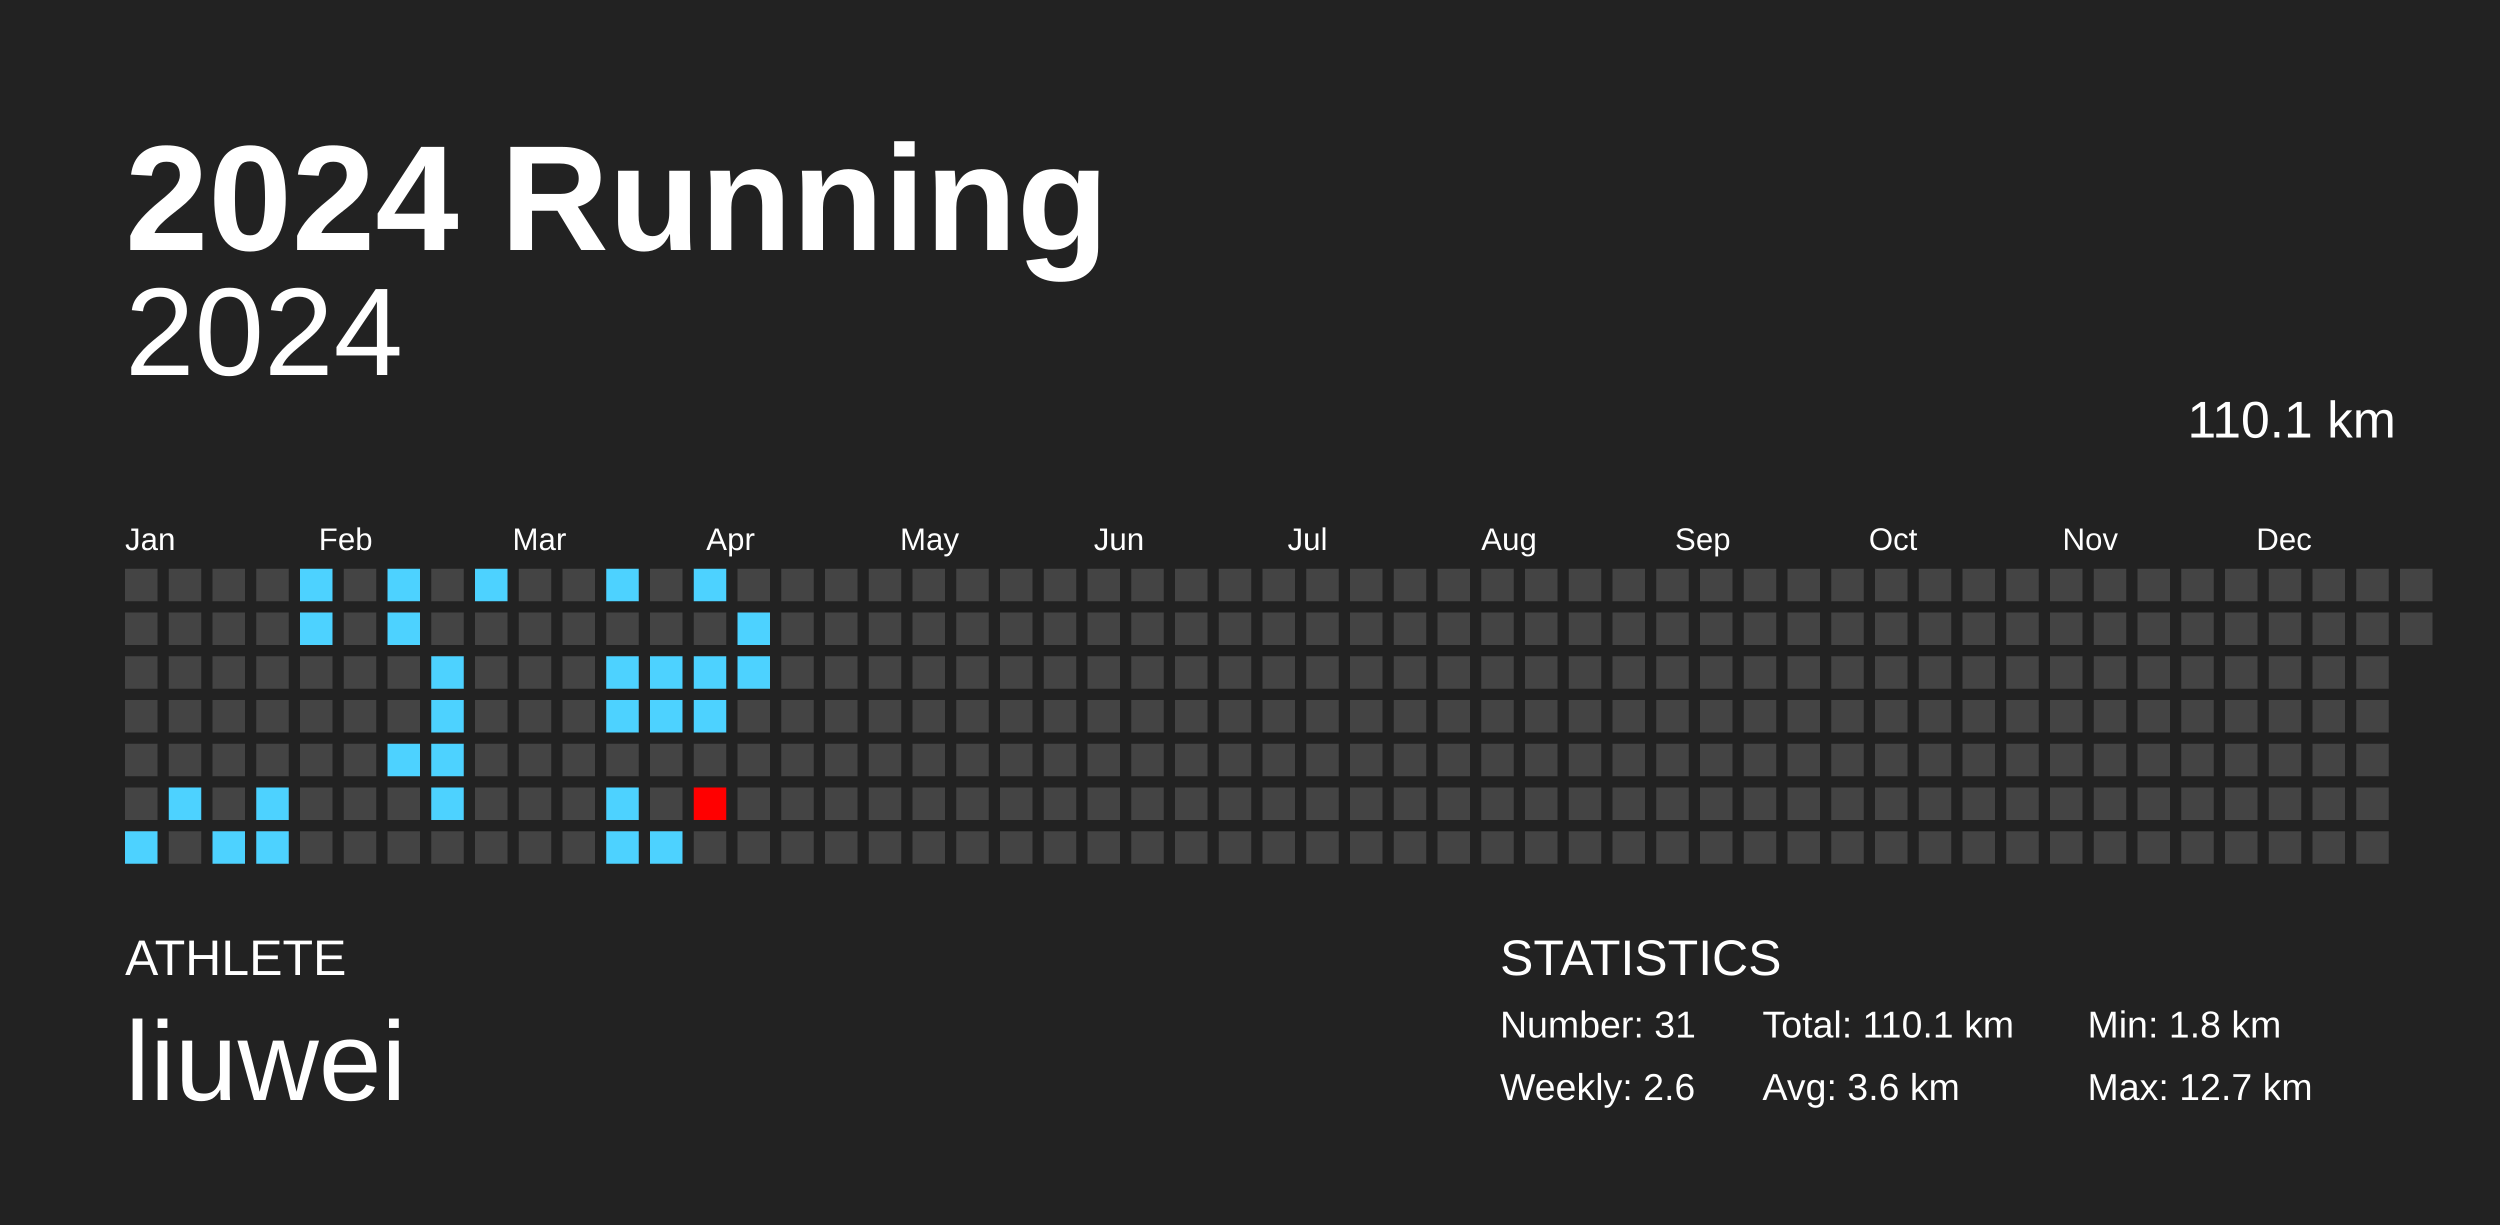
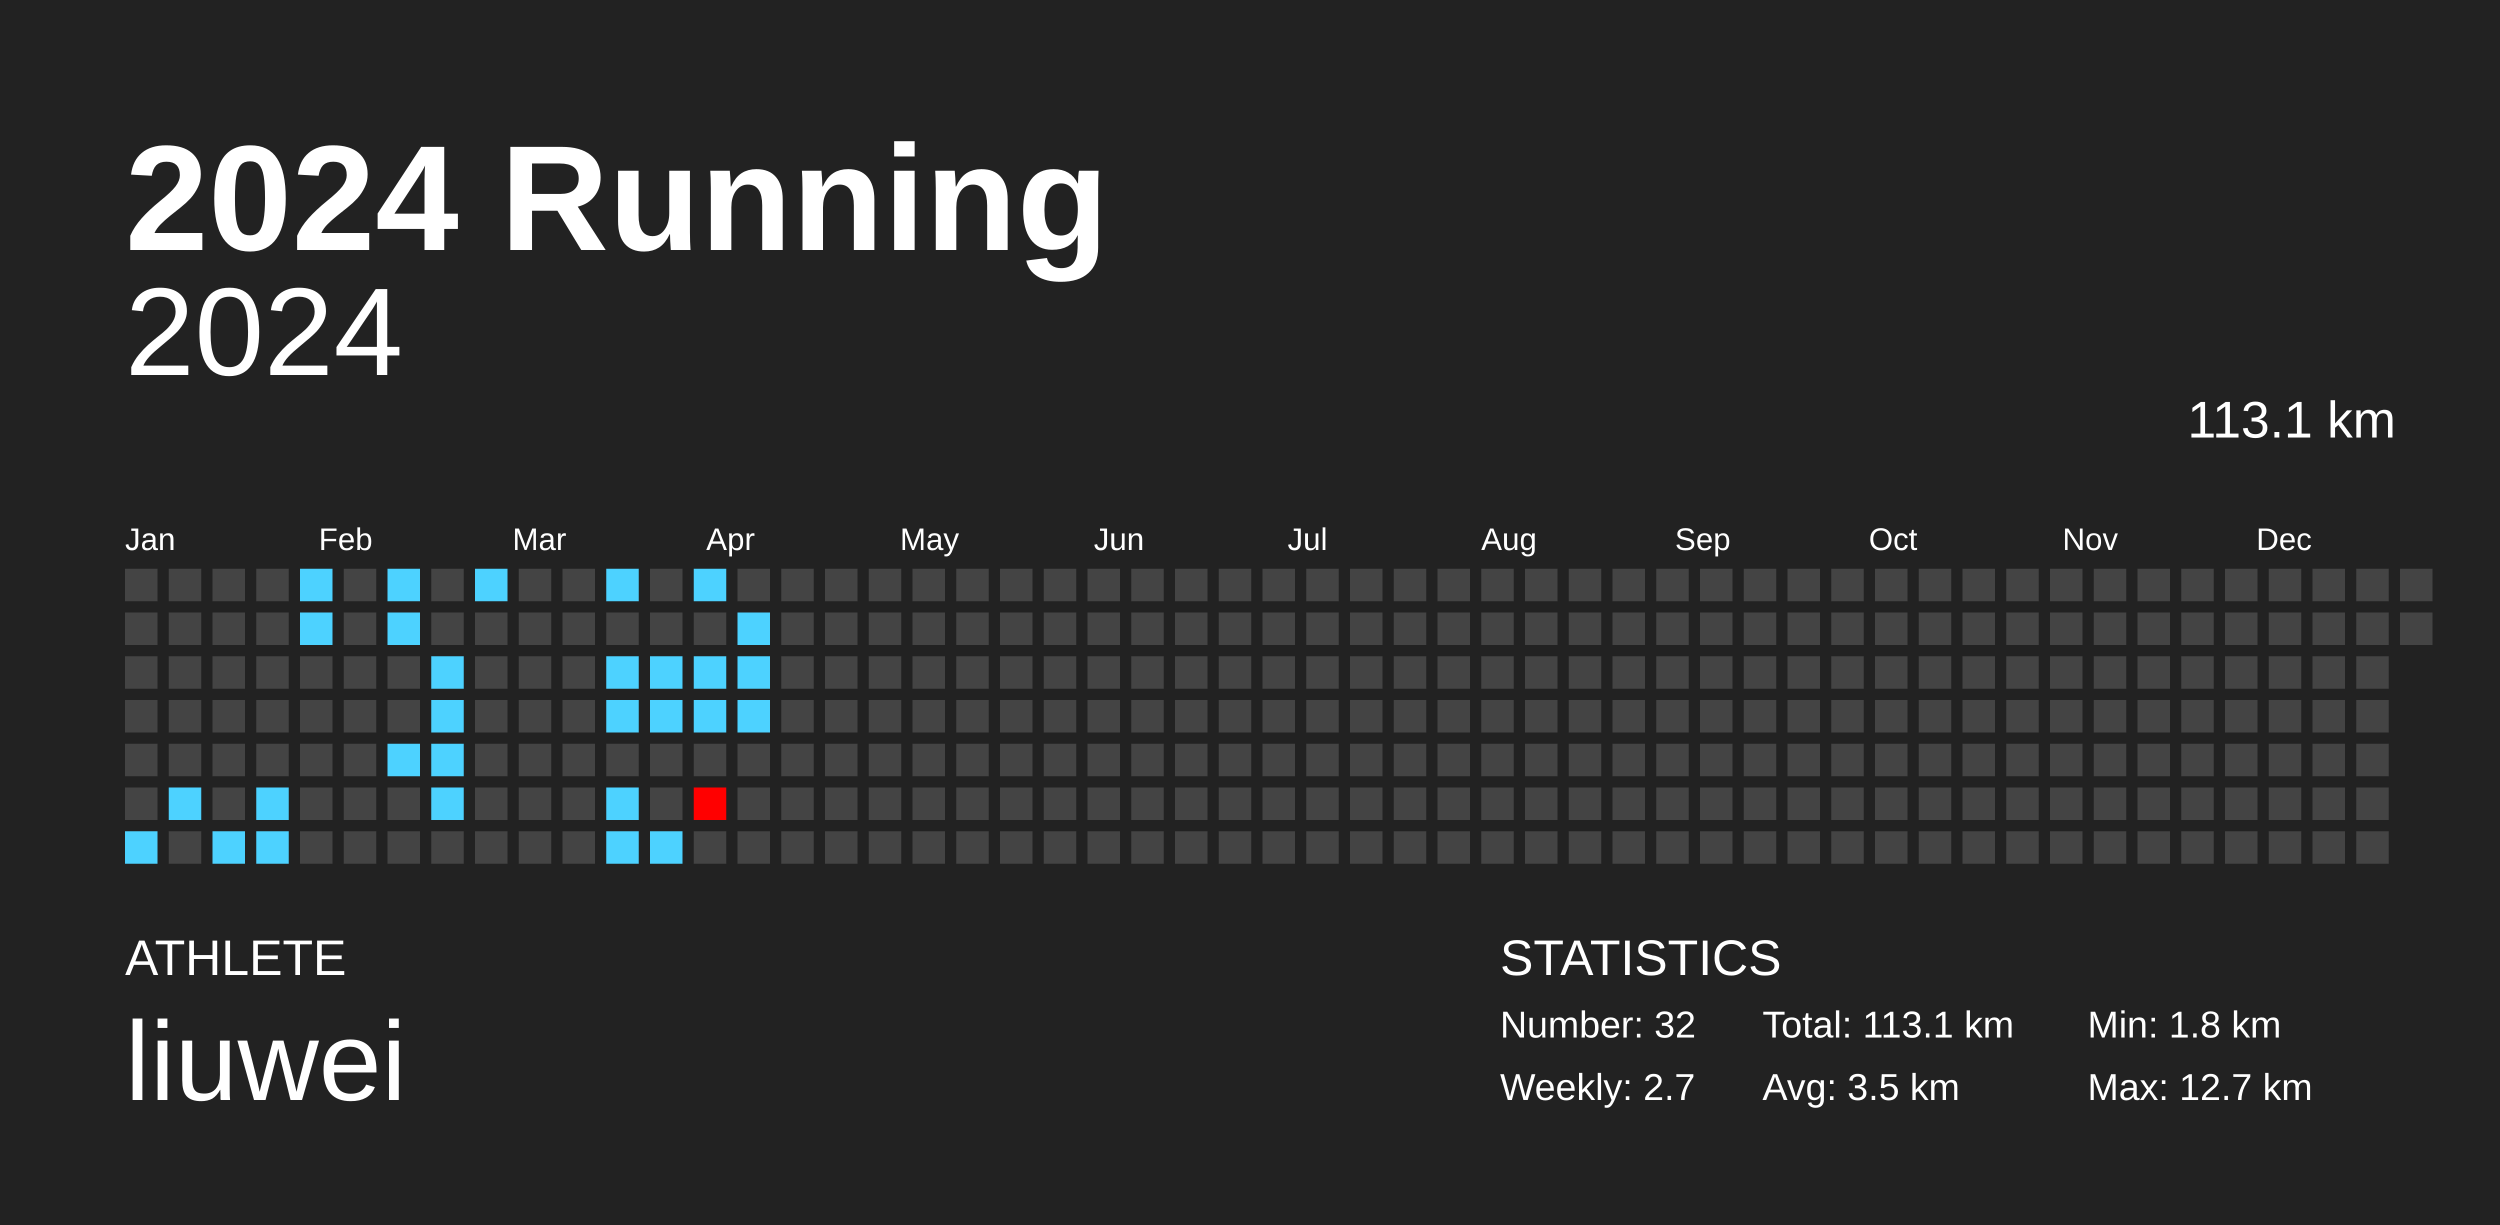
<svg xmlns="http://www.w3.org/2000/svg" baseProfile="full" height="98mm" version="1.1" viewBox="0,0,200,98" width="200mm">
  <defs />
  <rect fill="#222222" height="98" width="200" x="0" y="0" />
  <text fill="#FFFFFF" style="font-size:12px; font-family:Arial; font-weight:bold;" x="10" y="20">2024 Running</text>
  <text fill="#FFFFFF" style="font-size:4px; font-family:Arial" x="10" y="78">ATHLETE</text>
  <text fill="#FFFFFF" style="font-size:9px; font-family:Arial" x="10" y="88">liuwei</text>
  <text fill="#FFFFFF" style="font-size:4px; font-family:Arial" x="120" y="78">STATISTICS</text>
-   <text fill="#FFFFFF" style="font-size:3px; font-family:Arial" x="120" y="83">Number: 31</text>
-   <text fill="#FFFFFF" style="font-size:3px; font-family:Arial" x="120" y="88">Weekly: 2.6</text>
-   <text fill="#FFFFFF" style="font-size:3px; font-family:Arial" x="141" y="83">Total: 110.1 km</text>
-   <text fill="#FFFFFF" style="font-size:3px; font-family:Arial" x="141" y="88">Avg: 3.6 km</text>
+   <text fill="#FFFFFF" style="font-size:3px; font-family:Arial" x="120" y="83">Number: 32</text>
+   <text fill="#FFFFFF" style="font-size:3px; font-family:Arial" x="120" y="88">Weekly: 2.7</text>
+   <text fill="#FFFFFF" style="font-size:3px; font-family:Arial" x="141" y="83">Total: 113.1 km</text>
+   <text fill="#FFFFFF" style="font-size:3px; font-family:Arial" x="141" y="88">Avg: 3.5 km</text>
  <text fill="#FFFFFF" style="font-size:3px; font-family:Arial" x="167" y="83">Min: 1.8 km</text>
  <text fill="#FFFFFF" style="font-size:3px; font-family:Arial" x="167" y="88">Max: 12.7 km</text>
  <text alignment-baseline="hanging" fill="#FFFFFF" style="font-size:10.0px; font-family:Arial;" x="10" y="30">2024</text>
-   <text alignment-baseline="hanging" fill="#FFFFFF" style="font-size:4.125px; font-family:Arial;" x="175" y="35">110.1 km</text>
+   <text alignment-baseline="hanging" fill="#FFFFFF" style="font-size:4.125px; font-family:Arial;" x="175" y="35">113.1 km</text>
  <text fill="#FFFFFF" style="font-size:2.5px; font-family:Arial" x="10.0" y="44">Jan</text>
  <text fill="#FFFFFF" style="font-size:2.5px; font-family:Arial" x="25.5" y="44">Feb</text>
  <text fill="#FFFFFF" style="font-size:2.5px; font-family:Arial" x="41.0" y="44">Mar</text>
  <text fill="#FFFFFF" style="font-size:2.5px; font-family:Arial" x="56.5" y="44">Apr</text>
  <text fill="#FFFFFF" style="font-size:2.5px; font-family:Arial" x="72.0" y="44">May</text>
  <text fill="#FFFFFF" style="font-size:2.5px; font-family:Arial" x="87.5" y="44">Jun</text>
  <text fill="#FFFFFF" style="font-size:2.5px; font-family:Arial" x="103.0" y="44">Jul</text>
  <text fill="#FFFFFF" style="font-size:2.5px; font-family:Arial" x="118.5" y="44">Aug</text>
  <text fill="#FFFFFF" style="font-size:2.5px; font-family:Arial" x="134.0" y="44">Sep</text>
  <text fill="#FFFFFF" style="font-size:2.5px; font-family:Arial" x="149.5" y="44">Oct</text>
  <text fill="#FFFFFF" style="font-size:2.5px; font-family:Arial" x="165.0" y="44">Nov</text>
  <text fill="#FFFFFF" style="font-size:2.5px; font-family:Arial" x="180.5" y="44">Dec</text>
  <rect fill="#444444" height="2.6" width="2.6" x="10.0" y="45.5" />
  <rect fill="#444444" height="2.6" width="2.6" x="10.0" y="49.0" />
  <rect fill="#444444" height="2.6" width="2.6" x="10.0" y="52.5" />
  <rect fill="#444444" height="2.6" width="2.6" x="10.0" y="56.0" />
  <rect fill="#444444" height="2.6" width="2.6" x="10.0" y="59.5" />
  <rect fill="#444444" height="2.6" width="2.6" x="10.0" y="63.0" />
  <rect fill="#4dd2ff" height="2.6" width="2.6" x="10.0" y="66.5" />
  <rect fill="#444444" height="2.6" width="2.6" x="13.5" y="45.5" />
  <rect fill="#444444" height="2.6" width="2.6" x="13.5" y="49.0" />
  <rect fill="#444444" height="2.6" width="2.6" x="13.5" y="52.5" />
  <rect fill="#444444" height="2.6" width="2.6" x="13.5" y="56.0" />
  <rect fill="#444444" height="2.6" width="2.6" x="13.5" y="59.5" />
  <rect fill="#4dd2ff" height="2.6" width="2.6" x="13.5" y="63.0" />
  <rect fill="#444444" height="2.6" width="2.6" x="13.5" y="66.5" />
  <rect fill="#444444" height="2.6" width="2.6" x="17.0" y="45.5" />
  <rect fill="#444444" height="2.6" width="2.6" x="17.0" y="49.0" />
  <rect fill="#444444" height="2.6" width="2.6" x="17.0" y="52.5" />
  <rect fill="#444444" height="2.6" width="2.6" x="17.0" y="56.0" />
  <rect fill="#444444" height="2.6" width="2.6" x="17.0" y="59.5" />
  <rect fill="#444444" height="2.6" width="2.6" x="17.0" y="63.0" />
  <rect fill="#4dd2ff" height="2.6" width="2.6" x="17.0" y="66.5" />
  <rect fill="#444444" height="2.6" width="2.6" x="20.5" y="45.5" />
  <rect fill="#444444" height="2.6" width="2.6" x="20.5" y="49.0" />
  <rect fill="#444444" height="2.6" width="2.6" x="20.5" y="52.5" />
  <rect fill="#444444" height="2.6" width="2.6" x="20.5" y="56.0" />
  <rect fill="#444444" height="2.6" width="2.6" x="20.5" y="59.5" />
  <rect fill="#4dd2ff" height="2.6" width="2.6" x="20.5" y="63.0" />
  <rect fill="#4dd2ff" height="2.6" width="2.6" x="20.5" y="66.5" />
  <rect fill="#4dd2ff" height="2.6" width="2.6" x="24.0" y="45.5" />
  <rect fill="#4dd2ff" height="2.6" width="2.6" x="24.0" y="49.0" />
  <rect fill="#444444" height="2.6" width="2.6" x="24.0" y="52.5" />
  <rect fill="#444444" height="2.6" width="2.6" x="24.0" y="56.0" />
  <rect fill="#444444" height="2.6" width="2.6" x="24.0" y="59.5" />
  <rect fill="#444444" height="2.6" width="2.6" x="24.0" y="63.0" />
  <rect fill="#444444" height="2.6" width="2.6" x="24.0" y="66.5" />
  <rect fill="#444444" height="2.6" width="2.6" x="27.5" y="45.5" />
  <rect fill="#444444" height="2.6" width="2.6" x="27.5" y="49.0" />
  <rect fill="#444444" height="2.6" width="2.6" x="27.5" y="52.5" />
  <rect fill="#444444" height="2.6" width="2.6" x="27.5" y="56.0" />
  <rect fill="#444444" height="2.6" width="2.6" x="27.5" y="59.5" />
  <rect fill="#444444" height="2.6" width="2.6" x="27.5" y="63.0" />
  <rect fill="#444444" height="2.6" width="2.6" x="27.5" y="66.5" />
  <rect fill="#4dd2ff" height="2.6" width="2.6" x="31.0" y="45.5" />
  <rect fill="#4dd2ff" height="2.6" width="2.6" x="31.0" y="49.0" />
  <rect fill="#444444" height="2.6" width="2.6" x="31.0" y="52.5" />
  <rect fill="#444444" height="2.6" width="2.6" x="31.0" y="56.0" />
  <rect fill="#4dd2ff" height="2.6" width="2.6" x="31.0" y="59.5" />
  <rect fill="#444444" height="2.6" width="2.6" x="31.0" y="63.0" />
  <rect fill="#444444" height="2.6" width="2.6" x="31.0" y="66.5" />
  <rect fill="#444444" height="2.6" width="2.6" x="34.5" y="45.5" />
  <rect fill="#444444" height="2.6" width="2.6" x="34.5" y="49.0" />
  <rect fill="#4dd2ff" height="2.6" width="2.6" x="34.5" y="52.5" />
  <rect fill="#4dd2ff" height="2.6" width="2.6" x="34.5" y="56.0" />
  <rect fill="#4dd2ff" height="2.6" width="2.6" x="34.5" y="59.5" />
  <rect fill="#4dd2ff" height="2.6" width="2.6" x="34.5" y="63.0" />
  <rect fill="#444444" height="2.6" width="2.6" x="34.5" y="66.5" />
  <rect fill="#4dd2ff" height="2.6" width="2.6" x="38.0" y="45.5" />
  <rect fill="#444444" height="2.6" width="2.6" x="38.0" y="49.0" />
  <rect fill="#444444" height="2.6" width="2.6" x="38.0" y="52.5" />
  <rect fill="#444444" height="2.6" width="2.6" x="38.0" y="56.0" />
  <rect fill="#444444" height="2.6" width="2.6" x="38.0" y="59.5" />
  <rect fill="#444444" height="2.6" width="2.6" x="38.0" y="63.0" />
  <rect fill="#444444" height="2.6" width="2.6" x="38.0" y="66.5" />
  <rect fill="#444444" height="2.6" width="2.6" x="41.5" y="45.5" />
  <rect fill="#444444" height="2.6" width="2.6" x="41.5" y="49.0" />
  <rect fill="#444444" height="2.6" width="2.6" x="41.5" y="52.5" />
  <rect fill="#444444" height="2.6" width="2.6" x="41.5" y="56.0" />
  <rect fill="#444444" height="2.6" width="2.6" x="41.5" y="59.5" />
  <rect fill="#444444" height="2.6" width="2.6" x="41.5" y="63.0" />
  <rect fill="#444444" height="2.6" width="2.6" x="41.5" y="66.5" />
  <rect fill="#444444" height="2.6" width="2.6" x="45.0" y="45.5" />
  <rect fill="#444444" height="2.6" width="2.6" x="45.0" y="49.0" />
  <rect fill="#444444" height="2.6" width="2.6" x="45.0" y="52.5" />
  <rect fill="#444444" height="2.6" width="2.6" x="45.0" y="56.0" />
  <rect fill="#444444" height="2.6" width="2.6" x="45.0" y="59.5" />
  <rect fill="#444444" height="2.6" width="2.6" x="45.0" y="63.0" />
  <rect fill="#444444" height="2.6" width="2.6" x="45.0" y="66.5" />
  <rect fill="#4dd2ff" height="2.6" width="2.6" x="48.5" y="45.5" />
  <rect fill="#444444" height="2.6" width="2.6" x="48.5" y="49.0" />
  <rect fill="#4dd2ff" height="2.6" width="2.6" x="48.5" y="52.5" />
  <rect fill="#4dd2ff" height="2.6" width="2.6" x="48.5" y="56.0" />
  <rect fill="#444444" height="2.6" width="2.6" x="48.5" y="59.5" />
  <rect fill="#4dd2ff" height="2.6" width="2.6" x="48.5" y="63.0" />
  <rect fill="#4dd2ff" height="2.6" width="2.6" x="48.5" y="66.5" />
  <rect fill="#444444" height="2.6" width="2.6" x="52.0" y="45.5" />
  <rect fill="#444444" height="2.6" width="2.6" x="52.0" y="49.0" />
  <rect fill="#4dd2ff" height="2.6" width="2.6" x="52.0" y="52.5" />
  <rect fill="#4dd2ff" height="2.6" width="2.6" x="52.0" y="56.0" />
  <rect fill="#444444" height="2.6" width="2.6" x="52.0" y="59.5" />
  <rect fill="#444444" height="2.6" width="2.6" x="52.0" y="63.0" />
  <rect fill="#4dd2ff" height="2.6" width="2.6" x="52.0" y="66.5" />
  <rect fill="#4dd2ff" height="2.6" width="2.6" x="55.5" y="45.5" />
  <rect fill="#444444" height="2.6" width="2.6" x="55.5" y="49.0" />
  <rect fill="#4dd2ff" height="2.6" width="2.6" x="55.5" y="52.5" />
  <rect fill="#4dd2ff" height="2.6" width="2.6" x="55.5" y="56.0" />
  <rect fill="#444444" height="2.6" width="2.6" x="55.5" y="59.5" />
  <rect fill="red" height="2.6" width="2.6" x="55.5" y="63.0" />
  <rect fill="#444444" height="2.6" width="2.6" x="55.5" y="66.5" />
  <rect fill="#444444" height="2.6" width="2.6" x="59.0" y="45.5" />
  <rect fill="#4dd2ff" height="2.6" width="2.6" x="59.0" y="49.0" />
  <rect fill="#4dd2ff" height="2.6" width="2.6" x="59.0" y="52.5" />
-   <rect fill="#444444" height="2.6" width="2.6" x="59.0" y="56.0" />
+   <rect fill="#4dd2ff" height="2.6" width="2.6" x="59.0" y="56.0" />
  <rect fill="#444444" height="2.6" width="2.6" x="59.0" y="59.5" />
  <rect fill="#444444" height="2.6" width="2.6" x="59.0" y="63.0" />
  <rect fill="#444444" height="2.6" width="2.6" x="59.0" y="66.5" />
  <rect fill="#444444" height="2.6" width="2.6" x="62.5" y="45.5" />
  <rect fill="#444444" height="2.6" width="2.6" x="62.5" y="49.0" />
  <rect fill="#444444" height="2.6" width="2.6" x="62.5" y="52.5" />
  <rect fill="#444444" height="2.6" width="2.6" x="62.5" y="56.0" />
  <rect fill="#444444" height="2.6" width="2.6" x="62.5" y="59.5" />
  <rect fill="#444444" height="2.6" width="2.6" x="62.5" y="63.0" />
  <rect fill="#444444" height="2.6" width="2.6" x="62.5" y="66.5" />
  <rect fill="#444444" height="2.6" width="2.6" x="66.0" y="45.5" />
  <rect fill="#444444" height="2.6" width="2.6" x="66.0" y="49.0" />
  <rect fill="#444444" height="2.6" width="2.6" x="66.0" y="52.5" />
  <rect fill="#444444" height="2.6" width="2.6" x="66.0" y="56.0" />
  <rect fill="#444444" height="2.6" width="2.6" x="66.0" y="59.5" />
  <rect fill="#444444" height="2.6" width="2.6" x="66.0" y="63.0" />
  <rect fill="#444444" height="2.6" width="2.6" x="66.0" y="66.5" />
  <rect fill="#444444" height="2.6" width="2.6" x="69.5" y="45.5" />
  <rect fill="#444444" height="2.6" width="2.6" x="69.5" y="49.0" />
  <rect fill="#444444" height="2.6" width="2.6" x="69.5" y="52.5" />
  <rect fill="#444444" height="2.6" width="2.6" x="69.5" y="56.0" />
  <rect fill="#444444" height="2.6" width="2.6" x="69.5" y="59.5" />
  <rect fill="#444444" height="2.6" width="2.6" x="69.5" y="63.0" />
  <rect fill="#444444" height="2.6" width="2.6" x="69.5" y="66.5" />
  <rect fill="#444444" height="2.6" width="2.6" x="73.0" y="45.5" />
  <rect fill="#444444" height="2.6" width="2.6" x="73.0" y="49.0" />
  <rect fill="#444444" height="2.6" width="2.6" x="73.0" y="52.5" />
  <rect fill="#444444" height="2.6" width="2.6" x="73.0" y="56.0" />
  <rect fill="#444444" height="2.6" width="2.6" x="73.0" y="59.5" />
  <rect fill="#444444" height="2.6" width="2.6" x="73.0" y="63.0" />
  <rect fill="#444444" height="2.6" width="2.6" x="73.0" y="66.5" />
  <rect fill="#444444" height="2.6" width="2.6" x="76.5" y="45.5" />
  <rect fill="#444444" height="2.6" width="2.6" x="76.5" y="49.0" />
  <rect fill="#444444" height="2.6" width="2.6" x="76.5" y="52.5" />
  <rect fill="#444444" height="2.6" width="2.6" x="76.5" y="56.0" />
  <rect fill="#444444" height="2.6" width="2.6" x="76.5" y="59.5" />
  <rect fill="#444444" height="2.6" width="2.6" x="76.5" y="63.0" />
  <rect fill="#444444" height="2.6" width="2.6" x="76.5" y="66.5" />
  <rect fill="#444444" height="2.6" width="2.6" x="80.0" y="45.5" />
  <rect fill="#444444" height="2.6" width="2.6" x="80.0" y="49.0" />
  <rect fill="#444444" height="2.6" width="2.6" x="80.0" y="52.5" />
  <rect fill="#444444" height="2.6" width="2.6" x="80.0" y="56.0" />
  <rect fill="#444444" height="2.6" width="2.6" x="80.0" y="59.5" />
  <rect fill="#444444" height="2.6" width="2.6" x="80.0" y="63.0" />
  <rect fill="#444444" height="2.6" width="2.6" x="80.0" y="66.5" />
  <rect fill="#444444" height="2.6" width="2.6" x="83.5" y="45.5" />
  <rect fill="#444444" height="2.6" width="2.6" x="83.5" y="49.0" />
  <rect fill="#444444" height="2.6" width="2.6" x="83.5" y="52.5" />
  <rect fill="#444444" height="2.6" width="2.6" x="83.5" y="56.0" />
  <rect fill="#444444" height="2.6" width="2.6" x="83.5" y="59.5" />
  <rect fill="#444444" height="2.6" width="2.6" x="83.5" y="63.0" />
  <rect fill="#444444" height="2.6" width="2.6" x="83.5" y="66.5" />
  <rect fill="#444444" height="2.6" width="2.6" x="87.0" y="45.5" />
  <rect fill="#444444" height="2.6" width="2.6" x="87.0" y="49.0" />
  <rect fill="#444444" height="2.6" width="2.6" x="87.0" y="52.5" />
  <rect fill="#444444" height="2.6" width="2.6" x="87.0" y="56.0" />
  <rect fill="#444444" height="2.6" width="2.6" x="87.0" y="59.5" />
  <rect fill="#444444" height="2.6" width="2.6" x="87.0" y="63.0" />
  <rect fill="#444444" height="2.6" width="2.6" x="87.0" y="66.5" />
  <rect fill="#444444" height="2.6" width="2.6" x="90.5" y="45.5" />
  <rect fill="#444444" height="2.6" width="2.6" x="90.5" y="49.0" />
  <rect fill="#444444" height="2.6" width="2.6" x="90.5" y="52.5" />
  <rect fill="#444444" height="2.6" width="2.6" x="90.5" y="56.0" />
  <rect fill="#444444" height="2.6" width="2.6" x="90.5" y="59.5" />
  <rect fill="#444444" height="2.6" width="2.6" x="90.5" y="63.0" />
  <rect fill="#444444" height="2.6" width="2.6" x="90.5" y="66.5" />
  <rect fill="#444444" height="2.6" width="2.6" x="94.0" y="45.5" />
  <rect fill="#444444" height="2.6" width="2.6" x="94.0" y="49.0" />
  <rect fill="#444444" height="2.6" width="2.6" x="94.0" y="52.5" />
  <rect fill="#444444" height="2.6" width="2.6" x="94.0" y="56.0" />
  <rect fill="#444444" height="2.6" width="2.6" x="94.0" y="59.5" />
  <rect fill="#444444" height="2.6" width="2.6" x="94.0" y="63.0" />
  <rect fill="#444444" height="2.6" width="2.6" x="94.0" y="66.5" />
  <rect fill="#444444" height="2.6" width="2.6" x="97.5" y="45.5" />
  <rect fill="#444444" height="2.6" width="2.6" x="97.5" y="49.0" />
  <rect fill="#444444" height="2.6" width="2.6" x="97.5" y="52.5" />
  <rect fill="#444444" height="2.6" width="2.6" x="97.5" y="56.0" />
  <rect fill="#444444" height="2.6" width="2.6" x="97.5" y="59.5" />
  <rect fill="#444444" height="2.6" width="2.6" x="97.5" y="63.0" />
  <rect fill="#444444" height="2.6" width="2.6" x="97.5" y="66.5" />
  <rect fill="#444444" height="2.6" width="2.6" x="101.0" y="45.5" />
  <rect fill="#444444" height="2.6" width="2.6" x="101.0" y="49.0" />
  <rect fill="#444444" height="2.6" width="2.6" x="101.0" y="52.5" />
  <rect fill="#444444" height="2.6" width="2.6" x="101.0" y="56.0" />
  <rect fill="#444444" height="2.6" width="2.6" x="101.0" y="59.5" />
  <rect fill="#444444" height="2.6" width="2.6" x="101.0" y="63.0" />
  <rect fill="#444444" height="2.6" width="2.6" x="101.0" y="66.5" />
  <rect fill="#444444" height="2.6" width="2.6" x="104.5" y="45.5" />
  <rect fill="#444444" height="2.6" width="2.6" x="104.5" y="49.0" />
  <rect fill="#444444" height="2.6" width="2.6" x="104.5" y="52.5" />
  <rect fill="#444444" height="2.6" width="2.6" x="104.5" y="56.0" />
  <rect fill="#444444" height="2.6" width="2.6" x="104.5" y="59.5" />
  <rect fill="#444444" height="2.6" width="2.6" x="104.5" y="63.0" />
  <rect fill="#444444" height="2.6" width="2.6" x="104.5" y="66.5" />
  <rect fill="#444444" height="2.6" width="2.6" x="108.0" y="45.5" />
  <rect fill="#444444" height="2.6" width="2.6" x="108.0" y="49.0" />
  <rect fill="#444444" height="2.6" width="2.6" x="108.0" y="52.5" />
  <rect fill="#444444" height="2.6" width="2.6" x="108.0" y="56.0" />
  <rect fill="#444444" height="2.6" width="2.6" x="108.0" y="59.5" />
  <rect fill="#444444" height="2.6" width="2.6" x="108.0" y="63.0" />
  <rect fill="#444444" height="2.6" width="2.6" x="108.0" y="66.5" />
  <rect fill="#444444" height="2.6" width="2.6" x="111.5" y="45.5" />
  <rect fill="#444444" height="2.6" width="2.6" x="111.5" y="49.0" />
  <rect fill="#444444" height="2.6" width="2.6" x="111.5" y="52.5" />
  <rect fill="#444444" height="2.6" width="2.6" x="111.5" y="56.0" />
  <rect fill="#444444" height="2.6" width="2.6" x="111.5" y="59.5" />
  <rect fill="#444444" height="2.6" width="2.6" x="111.5" y="63.0" />
  <rect fill="#444444" height="2.6" width="2.6" x="111.5" y="66.5" />
  <rect fill="#444444" height="2.6" width="2.6" x="115.0" y="45.5" />
  <rect fill="#444444" height="2.6" width="2.6" x="115.0" y="49.0" />
  <rect fill="#444444" height="2.6" width="2.6" x="115.0" y="52.5" />
  <rect fill="#444444" height="2.6" width="2.6" x="115.0" y="56.0" />
  <rect fill="#444444" height="2.6" width="2.6" x="115.0" y="59.5" />
  <rect fill="#444444" height="2.6" width="2.6" x="115.0" y="63.0" />
  <rect fill="#444444" height="2.6" width="2.6" x="115.0" y="66.5" />
  <rect fill="#444444" height="2.6" width="2.6" x="118.5" y="45.5" />
  <rect fill="#444444" height="2.6" width="2.6" x="118.5" y="49.0" />
  <rect fill="#444444" height="2.6" width="2.6" x="118.5" y="52.5" />
  <rect fill="#444444" height="2.6" width="2.6" x="118.5" y="56.0" />
  <rect fill="#444444" height="2.6" width="2.6" x="118.5" y="59.5" />
  <rect fill="#444444" height="2.6" width="2.6" x="118.5" y="63.0" />
  <rect fill="#444444" height="2.6" width="2.6" x="118.5" y="66.5" />
  <rect fill="#444444" height="2.6" width="2.6" x="122.0" y="45.5" />
  <rect fill="#444444" height="2.6" width="2.6" x="122.0" y="49.0" />
  <rect fill="#444444" height="2.6" width="2.6" x="122.0" y="52.5" />
  <rect fill="#444444" height="2.6" width="2.6" x="122.0" y="56.0" />
  <rect fill="#444444" height="2.6" width="2.6" x="122.0" y="59.5" />
  <rect fill="#444444" height="2.6" width="2.6" x="122.0" y="63.0" />
  <rect fill="#444444" height="2.6" width="2.6" x="122.0" y="66.5" />
  <rect fill="#444444" height="2.6" width="2.6" x="125.5" y="45.5" />
  <rect fill="#444444" height="2.6" width="2.6" x="125.5" y="49.0" />
  <rect fill="#444444" height="2.6" width="2.6" x="125.5" y="52.5" />
  <rect fill="#444444" height="2.6" width="2.6" x="125.5" y="56.0" />
  <rect fill="#444444" height="2.6" width="2.6" x="125.5" y="59.5" />
  <rect fill="#444444" height="2.6" width="2.6" x="125.5" y="63.0" />
  <rect fill="#444444" height="2.6" width="2.6" x="125.5" y="66.5" />
  <rect fill="#444444" height="2.6" width="2.6" x="129.0" y="45.5" />
  <rect fill="#444444" height="2.6" width="2.6" x="129.0" y="49.0" />
  <rect fill="#444444" height="2.6" width="2.6" x="129.0" y="52.5" />
  <rect fill="#444444" height="2.6" width="2.6" x="129.0" y="56.0" />
  <rect fill="#444444" height="2.6" width="2.6" x="129.0" y="59.5" />
  <rect fill="#444444" height="2.6" width="2.6" x="129.0" y="63.0" />
  <rect fill="#444444" height="2.6" width="2.6" x="129.0" y="66.5" />
  <rect fill="#444444" height="2.6" width="2.6" x="132.5" y="45.5" />
  <rect fill="#444444" height="2.6" width="2.6" x="132.5" y="49.0" />
  <rect fill="#444444" height="2.6" width="2.6" x="132.5" y="52.5" />
  <rect fill="#444444" height="2.6" width="2.6" x="132.5" y="56.0" />
  <rect fill="#444444" height="2.6" width="2.6" x="132.5" y="59.5" />
  <rect fill="#444444" height="2.6" width="2.6" x="132.5" y="63.0" />
  <rect fill="#444444" height="2.6" width="2.6" x="132.5" y="66.5" />
  <rect fill="#444444" height="2.6" width="2.6" x="136.0" y="45.5" />
  <rect fill="#444444" height="2.6" width="2.6" x="136.0" y="49.0" />
  <rect fill="#444444" height="2.6" width="2.6" x="136.0" y="52.5" />
  <rect fill="#444444" height="2.6" width="2.6" x="136.0" y="56.0" />
  <rect fill="#444444" height="2.6" width="2.6" x="136.0" y="59.5" />
  <rect fill="#444444" height="2.6" width="2.6" x="136.0" y="63.0" />
  <rect fill="#444444" height="2.6" width="2.6" x="136.0" y="66.5" />
  <rect fill="#444444" height="2.6" width="2.6" x="139.5" y="45.5" />
  <rect fill="#444444" height="2.6" width="2.6" x="139.5" y="49.0" />
  <rect fill="#444444" height="2.6" width="2.6" x="139.5" y="52.5" />
  <rect fill="#444444" height="2.6" width="2.6" x="139.5" y="56.0" />
  <rect fill="#444444" height="2.6" width="2.6" x="139.5" y="59.5" />
  <rect fill="#444444" height="2.6" width="2.6" x="139.5" y="63.0" />
  <rect fill="#444444" height="2.6" width="2.6" x="139.5" y="66.5" />
  <rect fill="#444444" height="2.6" width="2.6" x="143.0" y="45.5" />
  <rect fill="#444444" height="2.6" width="2.6" x="143.0" y="49.0" />
  <rect fill="#444444" height="2.6" width="2.6" x="143.0" y="52.5" />
  <rect fill="#444444" height="2.6" width="2.6" x="143.0" y="56.0" />
  <rect fill="#444444" height="2.6" width="2.6" x="143.0" y="59.5" />
  <rect fill="#444444" height="2.6" width="2.6" x="143.0" y="63.0" />
  <rect fill="#444444" height="2.6" width="2.6" x="143.0" y="66.5" />
  <rect fill="#444444" height="2.6" width="2.6" x="146.5" y="45.5" />
  <rect fill="#444444" height="2.6" width="2.6" x="146.5" y="49.0" />
  <rect fill="#444444" height="2.6" width="2.6" x="146.5" y="52.5" />
  <rect fill="#444444" height="2.6" width="2.6" x="146.5" y="56.0" />
  <rect fill="#444444" height="2.6" width="2.6" x="146.5" y="59.5" />
  <rect fill="#444444" height="2.6" width="2.6" x="146.5" y="63.0" />
  <rect fill="#444444" height="2.6" width="2.6" x="146.5" y="66.5" />
  <rect fill="#444444" height="2.6" width="2.6" x="150.0" y="45.5" />
  <rect fill="#444444" height="2.6" width="2.6" x="150.0" y="49.0" />
  <rect fill="#444444" height="2.6" width="2.6" x="150.0" y="52.5" />
  <rect fill="#444444" height="2.6" width="2.6" x="150.0" y="56.0" />
  <rect fill="#444444" height="2.6" width="2.6" x="150.0" y="59.5" />
  <rect fill="#444444" height="2.6" width="2.6" x="150.0" y="63.0" />
  <rect fill="#444444" height="2.6" width="2.6" x="150.0" y="66.5" />
  <rect fill="#444444" height="2.6" width="2.6" x="153.5" y="45.5" />
  <rect fill="#444444" height="2.6" width="2.6" x="153.5" y="49.0" />
  <rect fill="#444444" height="2.6" width="2.6" x="153.5" y="52.5" />
  <rect fill="#444444" height="2.6" width="2.6" x="153.5" y="56.0" />
  <rect fill="#444444" height="2.6" width="2.6" x="153.5" y="59.5" />
  <rect fill="#444444" height="2.6" width="2.6" x="153.5" y="63.0" />
  <rect fill="#444444" height="2.6" width="2.6" x="153.5" y="66.5" />
  <rect fill="#444444" height="2.6" width="2.6" x="157.0" y="45.5" />
  <rect fill="#444444" height="2.6" width="2.6" x="157.0" y="49.0" />
  <rect fill="#444444" height="2.6" width="2.6" x="157.0" y="52.5" />
  <rect fill="#444444" height="2.6" width="2.6" x="157.0" y="56.0" />
  <rect fill="#444444" height="2.6" width="2.6" x="157.0" y="59.5" />
  <rect fill="#444444" height="2.6" width="2.6" x="157.0" y="63.0" />
  <rect fill="#444444" height="2.6" width="2.6" x="157.0" y="66.5" />
  <rect fill="#444444" height="2.6" width="2.6" x="160.5" y="45.5" />
  <rect fill="#444444" height="2.6" width="2.6" x="160.5" y="49.0" />
  <rect fill="#444444" height="2.6" width="2.6" x="160.5" y="52.5" />
  <rect fill="#444444" height="2.6" width="2.6" x="160.5" y="56.0" />
  <rect fill="#444444" height="2.6" width="2.6" x="160.5" y="59.5" />
  <rect fill="#444444" height="2.6" width="2.6" x="160.5" y="63.0" />
  <rect fill="#444444" height="2.6" width="2.6" x="160.5" y="66.5" />
  <rect fill="#444444" height="2.6" width="2.6" x="164.0" y="45.5" />
  <rect fill="#444444" height="2.6" width="2.6" x="164.0" y="49.0" />
  <rect fill="#444444" height="2.6" width="2.6" x="164.0" y="52.5" />
  <rect fill="#444444" height="2.6" width="2.6" x="164.0" y="56.0" />
  <rect fill="#444444" height="2.6" width="2.6" x="164.0" y="59.5" />
  <rect fill="#444444" height="2.6" width="2.6" x="164.0" y="63.0" />
  <rect fill="#444444" height="2.6" width="2.6" x="164.0" y="66.5" />
  <rect fill="#444444" height="2.6" width="2.6" x="167.5" y="45.5" />
  <rect fill="#444444" height="2.6" width="2.6" x="167.5" y="49.0" />
  <rect fill="#444444" height="2.6" width="2.6" x="167.5" y="52.5" />
  <rect fill="#444444" height="2.6" width="2.6" x="167.5" y="56.0" />
  <rect fill="#444444" height="2.6" width="2.6" x="167.5" y="59.5" />
  <rect fill="#444444" height="2.6" width="2.6" x="167.5" y="63.0" />
  <rect fill="#444444" height="2.6" width="2.6" x="167.5" y="66.5" />
  <rect fill="#444444" height="2.6" width="2.6" x="171.0" y="45.5" />
  <rect fill="#444444" height="2.6" width="2.6" x="171.0" y="49.0" />
  <rect fill="#444444" height="2.6" width="2.6" x="171.0" y="52.5" />
  <rect fill="#444444" height="2.6" width="2.6" x="171.0" y="56.0" />
  <rect fill="#444444" height="2.6" width="2.6" x="171.0" y="59.5" />
  <rect fill="#444444" height="2.6" width="2.6" x="171.0" y="63.0" />
  <rect fill="#444444" height="2.6" width="2.6" x="171.0" y="66.5" />
  <rect fill="#444444" height="2.6" width="2.6" x="174.5" y="45.5" />
  <rect fill="#444444" height="2.6" width="2.6" x="174.5" y="49.0" />
  <rect fill="#444444" height="2.6" width="2.6" x="174.5" y="52.5" />
  <rect fill="#444444" height="2.6" width="2.6" x="174.5" y="56.0" />
  <rect fill="#444444" height="2.6" width="2.6" x="174.5" y="59.5" />
  <rect fill="#444444" height="2.6" width="2.6" x="174.5" y="63.0" />
  <rect fill="#444444" height="2.6" width="2.6" x="174.5" y="66.5" />
  <rect fill="#444444" height="2.6" width="2.6" x="178.0" y="45.5" />
  <rect fill="#444444" height="2.6" width="2.6" x="178.0" y="49.0" />
  <rect fill="#444444" height="2.6" width="2.6" x="178.0" y="52.5" />
  <rect fill="#444444" height="2.6" width="2.6" x="178.0" y="56.0" />
  <rect fill="#444444" height="2.6" width="2.6" x="178.0" y="59.5" />
  <rect fill="#444444" height="2.6" width="2.6" x="178.0" y="63.0" />
  <rect fill="#444444" height="2.6" width="2.6" x="178.0" y="66.5" />
  <rect fill="#444444" height="2.6" width="2.6" x="181.5" y="45.5" />
  <rect fill="#444444" height="2.6" width="2.6" x="181.5" y="49.0" />
  <rect fill="#444444" height="2.6" width="2.6" x="181.5" y="52.5" />
  <rect fill="#444444" height="2.6" width="2.6" x="181.5" y="56.0" />
  <rect fill="#444444" height="2.6" width="2.6" x="181.5" y="59.5" />
  <rect fill="#444444" height="2.6" width="2.6" x="181.5" y="63.0" />
  <rect fill="#444444" height="2.6" width="2.6" x="181.5" y="66.5" />
  <rect fill="#444444" height="2.6" width="2.6" x="185.0" y="45.5" />
  <rect fill="#444444" height="2.6" width="2.6" x="185.0" y="49.0" />
  <rect fill="#444444" height="2.6" width="2.6" x="185.0" y="52.5" />
  <rect fill="#444444" height="2.6" width="2.6" x="185.0" y="56.0" />
  <rect fill="#444444" height="2.6" width="2.6" x="185.0" y="59.5" />
  <rect fill="#444444" height="2.6" width="2.6" x="185.0" y="63.0" />
  <rect fill="#444444" height="2.6" width="2.6" x="185.0" y="66.5" />
  <rect fill="#444444" height="2.6" width="2.6" x="188.5" y="45.5" />
  <rect fill="#444444" height="2.6" width="2.6" x="188.5" y="49.0" />
  <rect fill="#444444" height="2.6" width="2.6" x="188.5" y="52.5" />
  <rect fill="#444444" height="2.6" width="2.6" x="188.5" y="56.0" />
  <rect fill="#444444" height="2.6" width="2.6" x="188.5" y="59.5" />
  <rect fill="#444444" height="2.6" width="2.6" x="188.5" y="63.0" />
  <rect fill="#444444" height="2.6" width="2.6" x="188.5" y="66.5" />
  <rect fill="#444444" height="2.6" width="2.6" x="192.0" y="45.5" />
  <rect fill="#444444" height="2.6" width="2.6" x="192.0" y="49.0" />
</svg>
